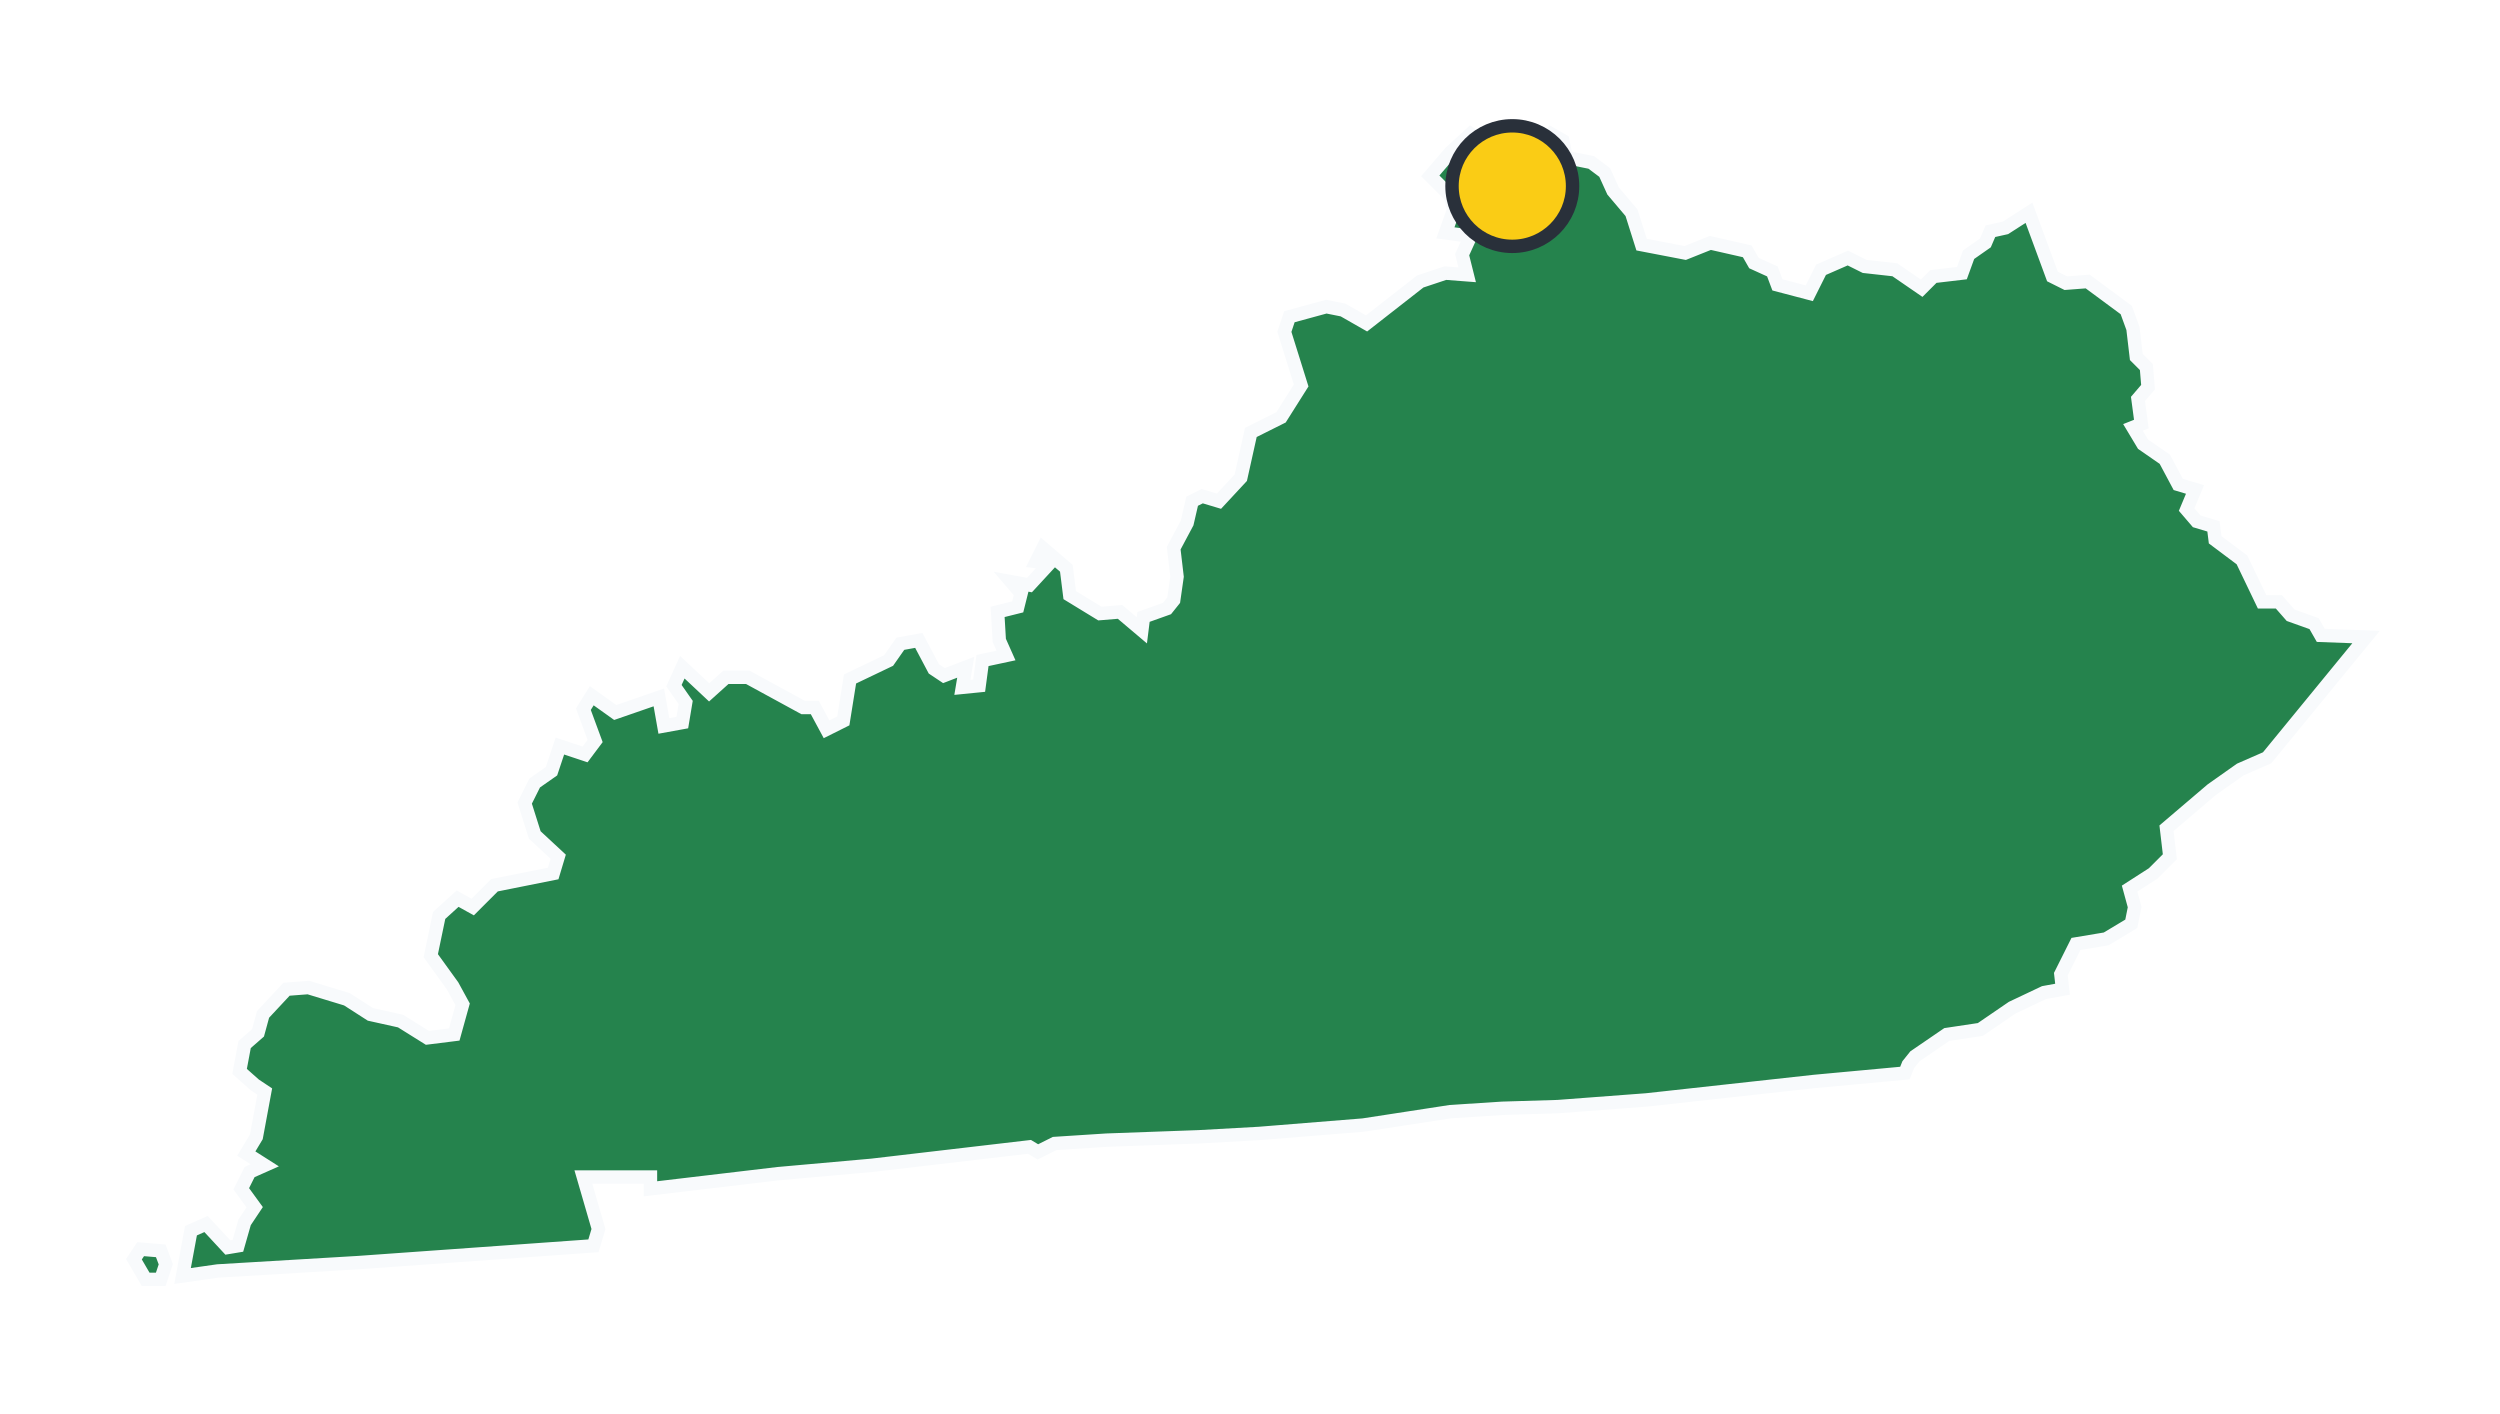
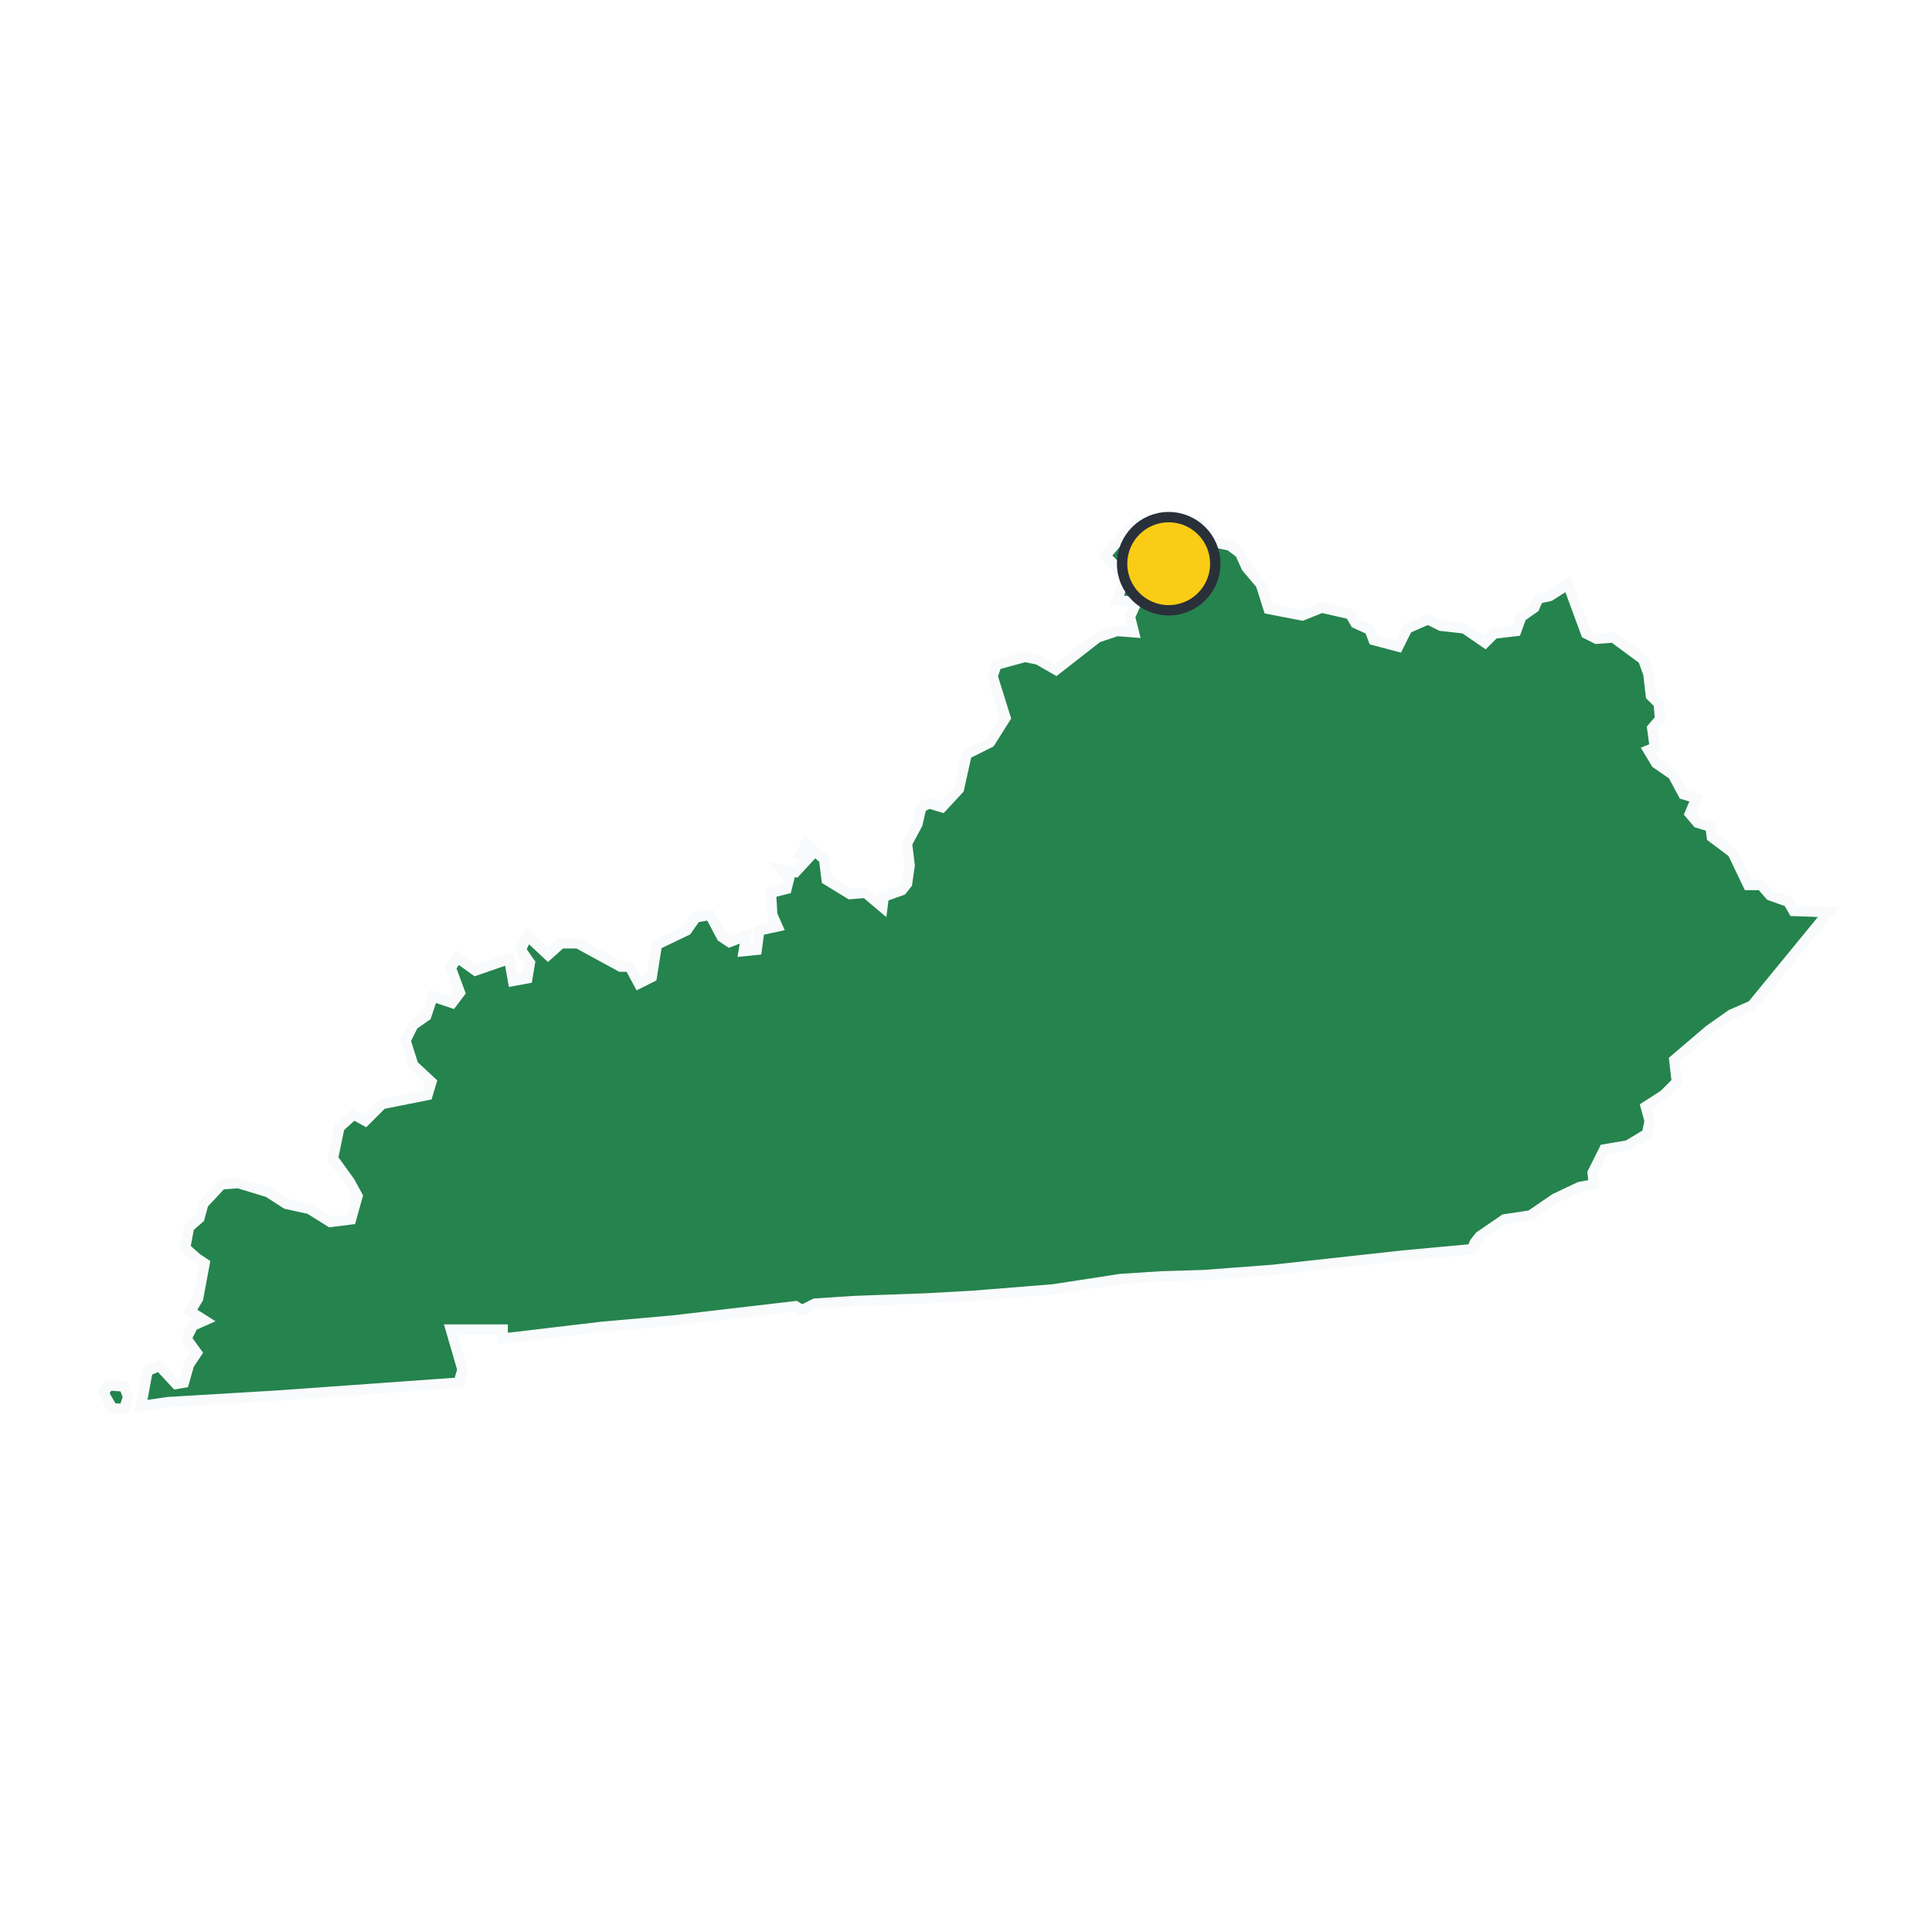
- <svg xmlns="http://www.w3.org/2000/svg" viewBox="606.014 275.214 149.072 84.272">
+ <svg xmlns="http://www.w3.org/2000/svg" viewBox="606.014 242.814 149.072 149.072">
  <path fill="#25834d" stroke="#f8fafc" stroke-width="0.799" d="M621.2,339.9L620.3,339.1L620.6,337.5L621.4,336.8L621.7,335.7L623.1,334.2L624.4,334.1L626.7,334.8L628.1,335.7L629.9,336.1L631.5,337.1L633.1,336.9L633.6,335.1L633,334L631.7,332.2L632.2,329.8L633.3,328.8L634.2,329.3L635.5,328L639,327.3L639.3,326.3L637.9,325L637.3,323.1L637.9,321.9L638.9,321.2L639.4,319.7L640.9,320.2L641.5,319.4L640.8,317.5L641.3,316.7L642.7,317.7L645.3,316.8L645.6,318.5L646.7,318.3L646.9,317.1L646.2,316.1L646.7,315L648.3,316.5L649.3,315.6L650.6,315.6L653.9,317.4L654.6,317.4L655.3,318.7L656.3,318.2L656.7,315.7L659,314.6L659.7,313.6L660.8,313.4L661.7,315.1L662.3,315.5L663.6,315L663.4,316.2L664.4,316.1L664.6,314.6L666,314.3L665.6,313.4L665.5,311.7L666.7,311.4L666.9,310.6L666.3,309.9L667.4,310.1L668.6,308.8L667.8,308.7L668.2,307.9L669.6,309.1L669.8,310.7L671.6,311.8L672.8,311.7L674.1,312.8L674.2,312L675.6,311.5L676,311L676.2,309.6L676,307.9L676.8,306.4L677.1,305.1L677.7,304.8L678.7,305.1L680,303.7L680.6,301L682.4,300.1L683.6,298.2L682.6,295L682.9,294.1L685.1,293.5L686.1,293.7L687.5,294.5L690.7,292L692.2,291.5L693.5,291.6L693.2,290.4L693.7,289.3L692.2,289.1L692.7,287.7L692.5,286.9L691.3,285.7L692.5,284.3L693.7,283.2L694.9,284.1L696.4,284.6L697.9,283.9L698.5,283.2L699.2,283.6L699.4,284.6L700.9,284.9L701.7,285.5L702.2,286.6L703.3,287.9L703.9,289.8L706.5,290.3L708,289.7L710.2,290.2L710.6,290.9L711.7,291.4L712,292.2L713.9,292.7L714.6,291.3L716.2,290.6L717.2,291.1L719,291.3L720.6,292.4L721.3,291.7L723,291.5L723.4,290.4L724.4,289.7L724.7,289L725.6,288.8L727,287.9L728.4,291.7L729.2,292.1L730.5,292L732.8,293.7L733.2,294.8L733.4,296.5L734,297.1L734.1,298.3L733.5,299L733.7,300.5L733.2,300.7L733.8,301.7L735.1,302.6L735.9,304.1L736.9,304.4L736.4,305.6L737,306.3L738,306.6L738.1,307.4L739.7,308.6L740.9,311.1L741.9,311.1L742.6,311.9L744,312.4L744.4,313.1L747.1,313.2L741.2,320.4L739.6,321.1L737.9,322.3L735.2,324.6L735.4,326.3L734.4,327.3L733,328.2L733.3,329.3L733.1,330.3L731.6,331.2L729.8,331.5L728.9,333.3L729,334.2L727.9,334.4L726,335.3L724.1,336.6L722.1,336.9L720.2,338.2L719.8,338.7L719.6,339.2L714.2,339.7L704.2,340.8L698.9,341.2L695.6,341.3L692.5,341.5L687.3,342.3L681.1,342.8L677.5,343L672,343.2L668.9,343.4L667.9,343.9L667.4,343.6L658,344.7L652.4,345.2L644.8,346.1L644.8,345.4L640.8,345.4L641.7,348.5L641.4,349.5L627.4,350.5L619,351L616.9,351.3L617.4,348.6L618.3,348.2L619.6,349.6L620.2,349.5L620.6,348.1L621.2,347.2L620.4,346.1L620.9,345.1L621.8,344.7L620.7,344L621.3,343L621.8,340.3ZM615.6,351.5L614.7,351.5L614,350.3L614.4,349.7L615.6,349.8L615.9,350.6Z" />
  <circle cx="696.19" cy="286.31" r="3.594" fill="#facc15" stroke="#29303a" stroke-width="0.799" />
</svg>
